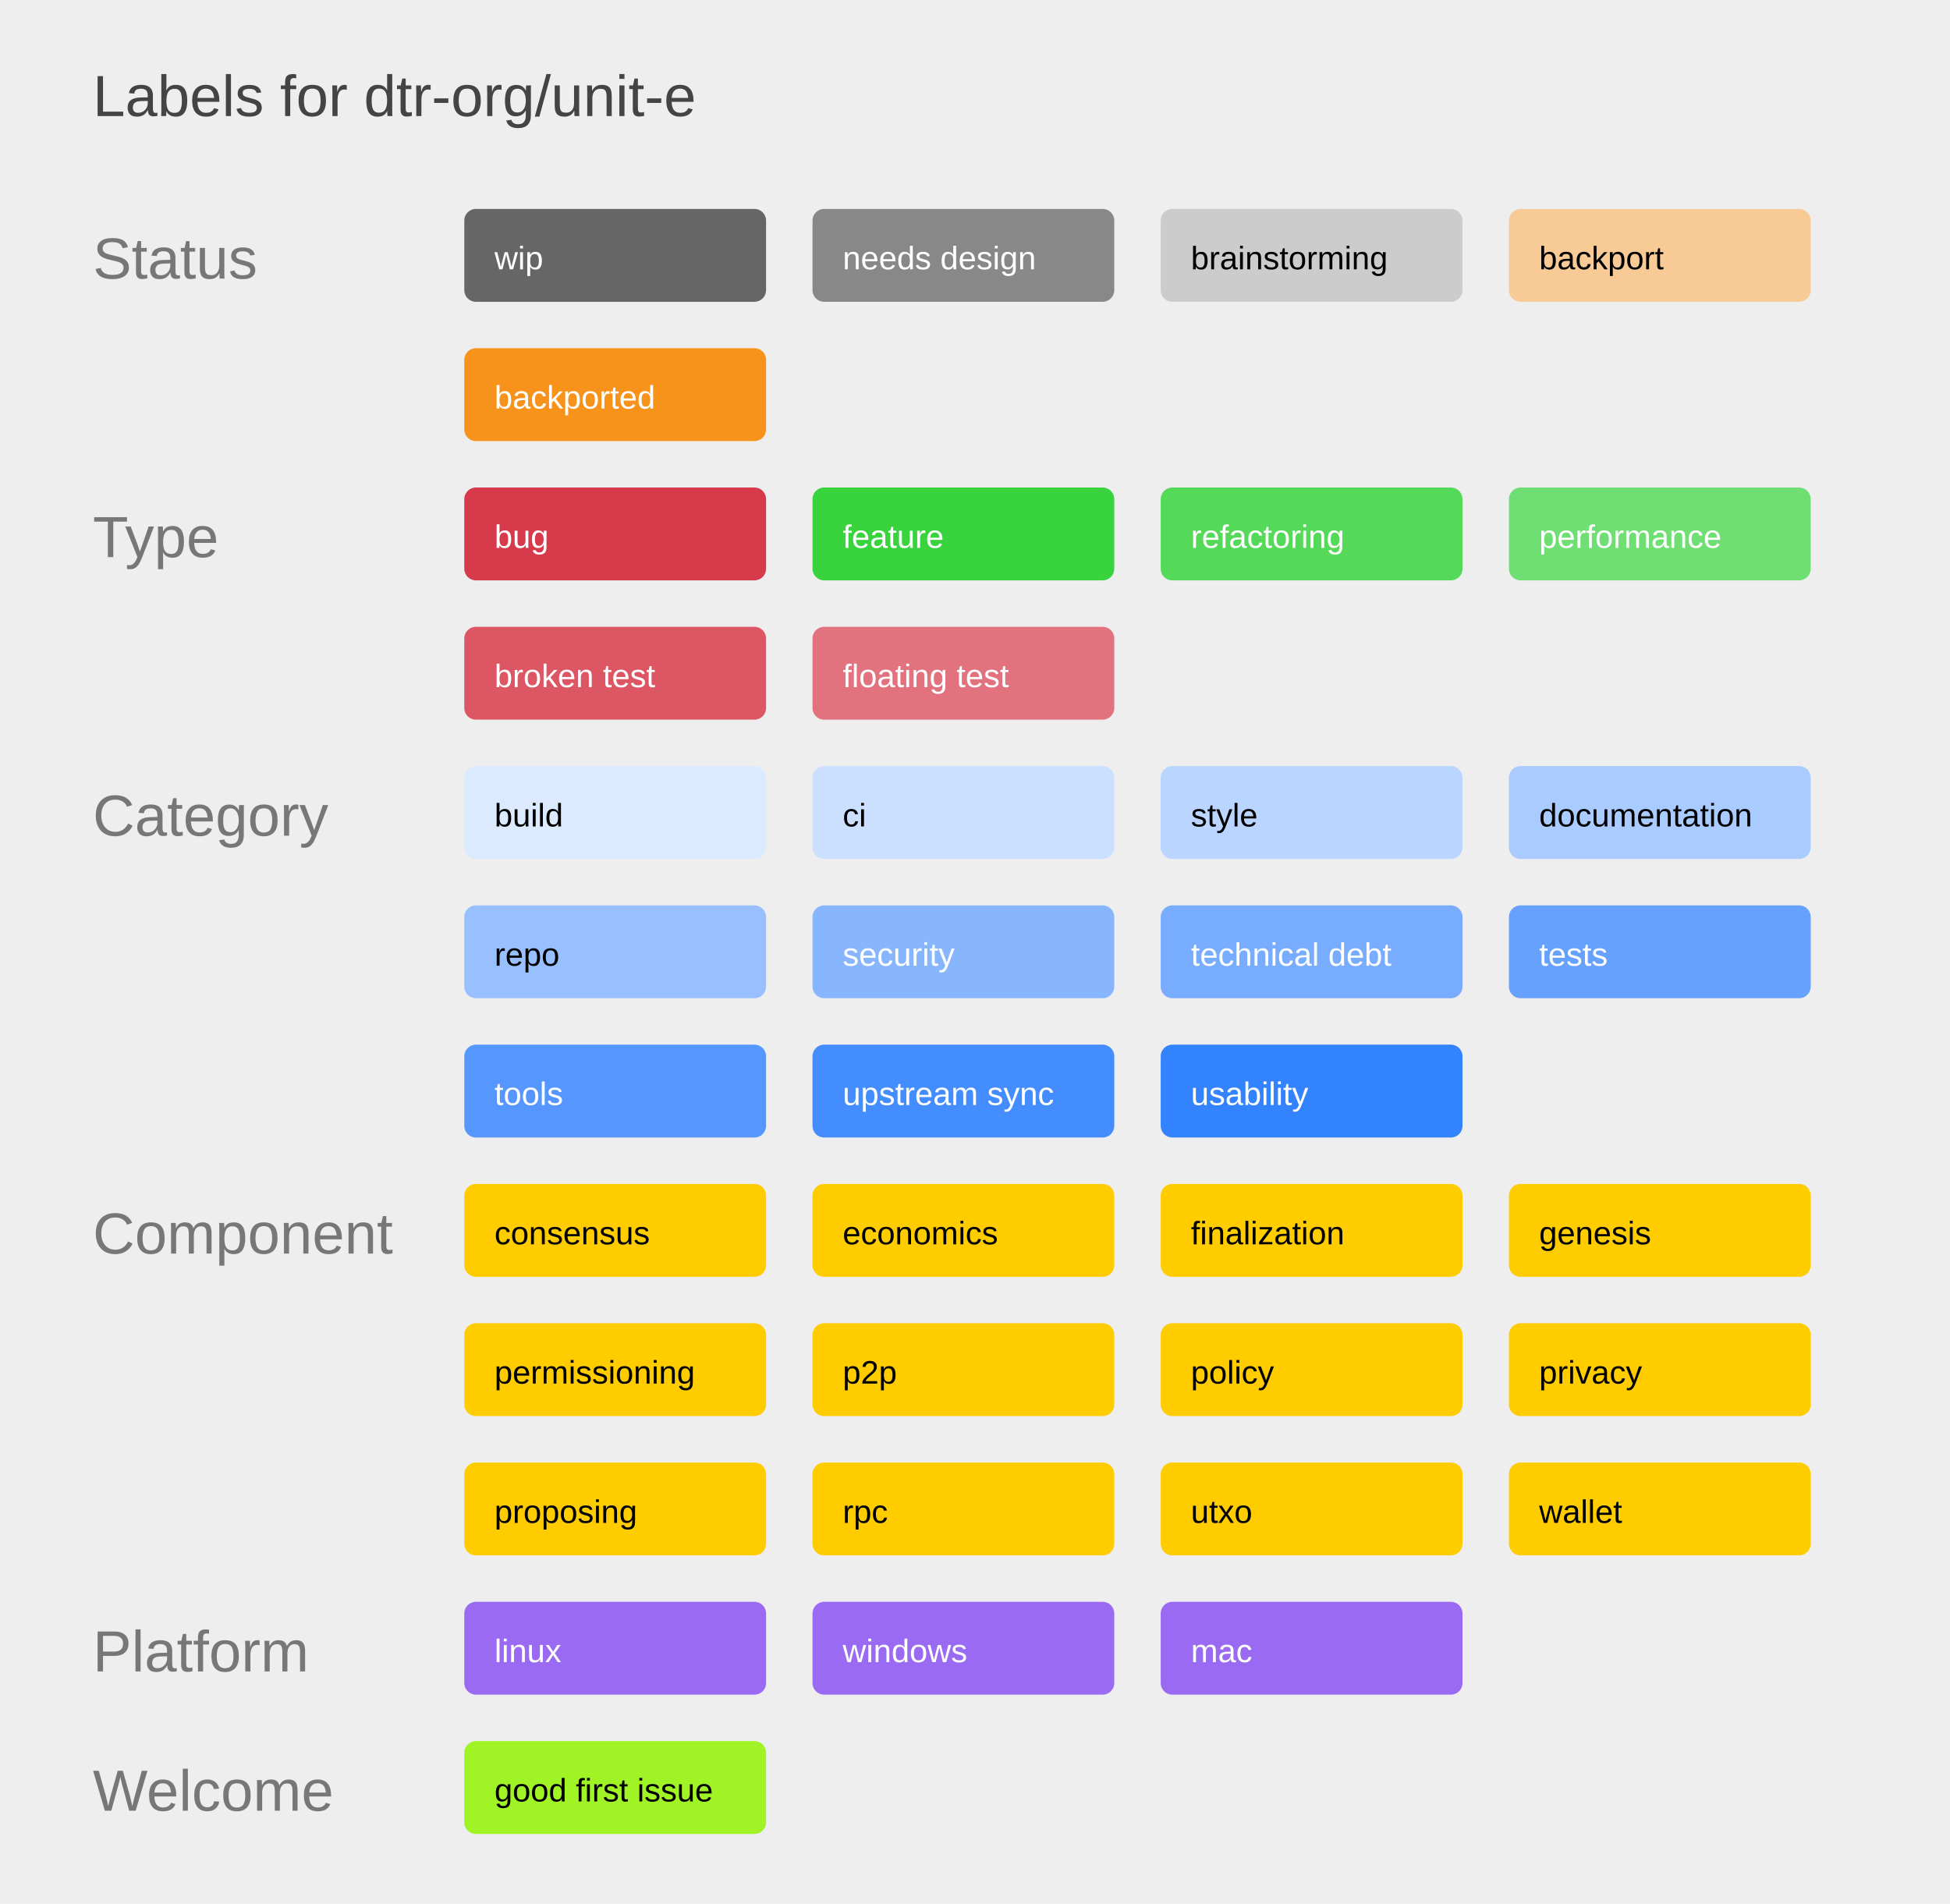
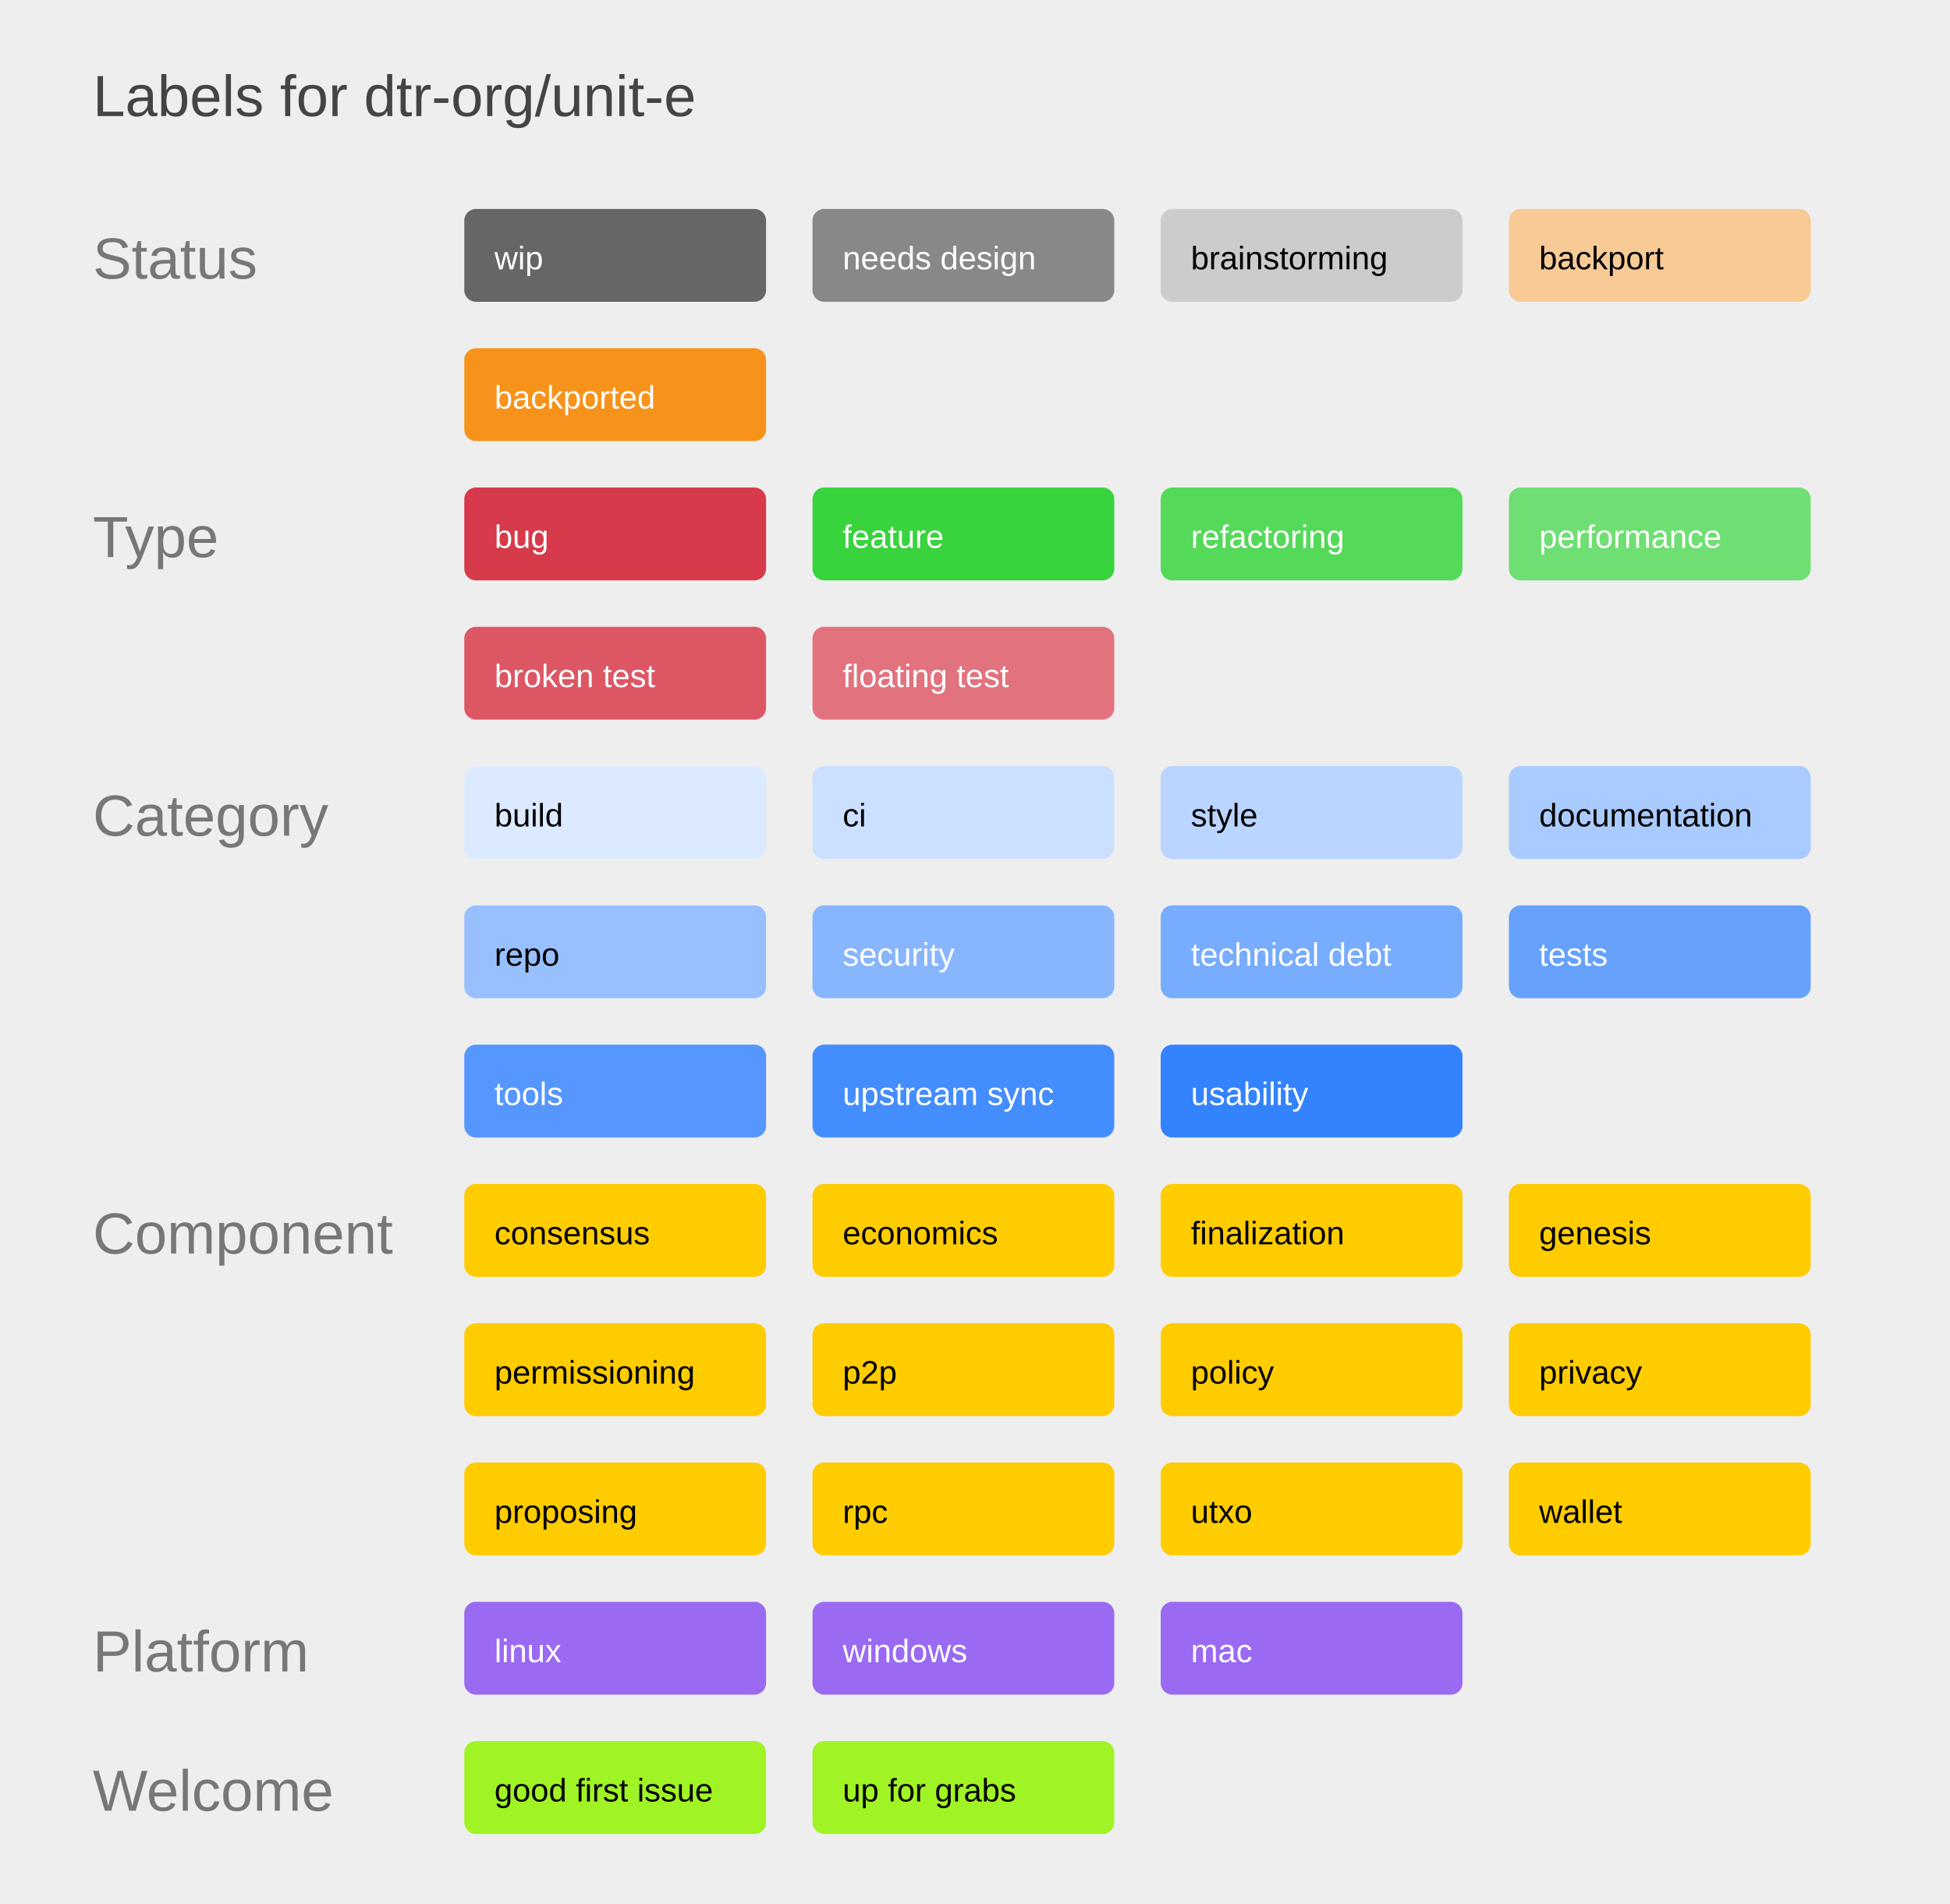
<svg xmlns="http://www.w3.org/2000/svg" width="840" height="820">
  <rect x="0" y="0" width="840" height="820" fill="#eee" />
  <g font-size="25" font-family="arial" fill="#444">
    <text x="40" y="50">
      Labels for dtr-org/unit-e
    </text>
  </g>
  <g font-size="25" font-family="arial" fill="#777">
    <text x="40" y="120">
      Status
    </text>
  </g>
  <rect x="200" y="90" width="130" height="40" fill="#666666" rx="5" />
  <g font-size="14" font-family="arial" fill="white">
    <text x="213" y="116">
      wip
    </text>
  </g>
  <rect x="350" y="90" width="130" height="40" fill="#888888" rx="5" />
  <g font-size="14" font-family="arial" fill="white">
    <text x="363" y="116">
      needs design
    </text>
  </g>
  <rect x="500" y="90" width="130" height="40" fill="#cccccc" rx="5" />
  <g font-size="14" font-family="arial" fill="black">
    <text x="513" y="116">
      brainstorming
    </text>
  </g>
  <rect x="650" y="90" width="130" height="40" fill="#f7ca96" rx="5" />
  <g font-size="14" font-family="arial" fill="black">
    <text x="663" y="116">
      backport
    </text>
  </g>
  <rect x="200" y="150" width="130" height="40" fill="#f7931a" rx="5" />
  <g font-size="14" font-family="arial" fill="white">
    <text x="213" y="176">
      backported
    </text>
  </g>
  <g font-size="25" font-family="arial" fill="#777">
    <text x="40" y="240">
      Type
    </text>
  </g>
  <rect x="200" y="210" width="130" height="40" fill="#d73a4a" rx="5" />
  <g font-size="14" font-family="arial" fill="white">
    <text x="213" y="236">
      bug
    </text>
  </g>
  <rect x="350" y="210" width="130" height="40" fill="#38d33d" rx="5" />
  <g font-size="14" font-family="arial" fill="white">
    <text x="363" y="236">
      feature
    </text>
  </g>
  <rect x="500" y="210" width="130" height="40" fill="#54d958" rx="5" />
  <g font-size="14" font-family="arial" fill="white">
    <text x="513" y="236">
      refactoring
    </text>
  </g>
  <rect x="650" y="210" width="130" height="40" fill="#6fdf73" rx="5" />
  <g font-size="14" font-family="arial" fill="white">
    <text x="663" y="236">
      performance
    </text>
  </g>
  <rect x="200" y="270" width="130" height="40" fill="#dd5664" rx="5" />
  <g font-size="14" font-family="arial" fill="white">
    <text x="213" y="296">
      broken test
    </text>
  </g>
  <rect x="350" y="270" width="130" height="40" fill="#e2727e" rx="5" />
  <g font-size="14" font-family="arial" fill="white">
    <text x="363" y="296">
      floating test
    </text>
  </g>
  <g font-size="25" font-family="arial" fill="#777">
    <text x="40" y="360">
      Category
    </text>
  </g>
  <rect x="200" y="330" width="130" height="40" fill="#dceaff" rx="5" />
  <g font-size="14" font-family="arial" fill="black">
    <text x="213" y="356">
      build
    </text>
  </g>
  <rect x="350" y="330" width="130" height="40" fill="#cbdfff" rx="5" />
  <g font-size="14" font-family="arial" fill="black">
    <text x="363" y="356">
      ci
    </text>
  </g>
  <rect x="500" y="330" width="130" height="40" fill="#bad5ff" rx="5" />
  <g font-size="14" font-family="arial" fill="black">
    <text x="513" y="356">
      style
    </text>
  </g>
  <rect x="650" y="330" width="130" height="40" fill="#a9cbff" rx="5" />
  <g font-size="14" font-family="arial" fill="black">
    <text x="663" y="356">
      documentation
    </text>
  </g>
  <rect x="200" y="390" width="130" height="40" fill="#98c0ff" rx="5" />
  <g font-size="14" font-family="arial" fill="black">
    <text x="213" y="416">
      repo
    </text>
  </g>
  <rect x="350" y="390" width="130" height="40" fill="#87b6fe" rx="5" />
  <g font-size="14" font-family="arial" fill="white">
    <text x="363" y="416">
      security
    </text>
  </g>
  <rect x="500" y="390" width="130" height="40" fill="#77acfe" rx="5" />
  <g font-size="14" font-family="arial" fill="white">
    <text x="513" y="416">
      technical debt
    </text>
  </g>
  <rect x="650" y="390" width="130" height="40" fill="#66a1fe" rx="5" />
  <g font-size="14" font-family="arial" fill="white">
    <text x="663" y="416">
      tests
    </text>
  </g>
  <rect x="200" y="450" width="130" height="40" fill="#5597fe" rx="5" />
  <g font-size="14" font-family="arial" fill="white">
    <text x="213" y="476">
      tools
    </text>
  </g>
  <rect x="350" y="450" width="130" height="40" fill="#448dfe" rx="5" />
  <g font-size="14" font-family="arial" fill="white">
    <text x="363" y="476">
      upstream sync
    </text>
  </g>
  <rect x="500" y="450" width="130" height="40" fill="#3382fe" rx="5" />
  <g font-size="14" font-family="arial" fill="white">
    <text x="513" y="476">
      usability
    </text>
  </g>
  <g font-size="25" font-family="arial" fill="#777">
    <text x="40" y="540">
      Component
    </text>
  </g>
  <rect x="200" y="510" width="130" height="40" fill="#ffcc00" rx="5" />
  <g font-size="14" font-family="arial" fill="black">
    <text x="213" y="536">
      consensus
    </text>
  </g>
  <rect x="350" y="510" width="130" height="40" fill="#ffcc00" rx="5" />
  <g font-size="14" font-family="arial" fill="black">
    <text x="363" y="536">
      economics
    </text>
  </g>
  <rect x="500" y="510" width="130" height="40" fill="#ffcc00" rx="5" />
  <g font-size="14" font-family="arial" fill="black">
    <text x="513" y="536">
      finalization
    </text>
  </g>
  <rect x="650" y="510" width="130" height="40" fill="#ffcc00" rx="5" />
  <g font-size="14" font-family="arial" fill="black">
    <text x="663" y="536">
      genesis
    </text>
  </g>
  <rect x="200" y="570" width="130" height="40" fill="#ffcc00" rx="5" />
  <g font-size="14" font-family="arial" fill="black">
    <text x="213" y="596">
      permissioning
    </text>
  </g>
  <rect x="350" y="570" width="130" height="40" fill="#ffcc00" rx="5" />
  <g font-size="14" font-family="arial" fill="black">
    <text x="363" y="596">
      p2p
    </text>
  </g>
  <rect x="500" y="570" width="130" height="40" fill="#ffcc00" rx="5" />
  <g font-size="14" font-family="arial" fill="black">
    <text x="513" y="596">
      policy
    </text>
  </g>
  <rect x="650" y="570" width="130" height="40" fill="#ffcc00" rx="5" />
  <g font-size="14" font-family="arial" fill="black">
    <text x="663" y="596">
      privacy
    </text>
  </g>
  <rect x="200" y="630" width="130" height="40" fill="#ffcc00" rx="5" />
  <g font-size="14" font-family="arial" fill="black">
    <text x="213" y="656">
      proposing
    </text>
  </g>
  <rect x="350" y="630" width="130" height="40" fill="#ffcc00" rx="5" />
  <g font-size="14" font-family="arial" fill="black">
    <text x="363" y="656">
      rpc
    </text>
  </g>
  <rect x="500" y="630" width="130" height="40" fill="#ffcc00" rx="5" />
  <g font-size="14" font-family="arial" fill="black">
    <text x="513" y="656">
      utxo
    </text>
  </g>
  <rect x="650" y="630" width="130" height="40" fill="#ffcc00" rx="5" />
  <g font-size="14" font-family="arial" fill="black">
    <text x="663" y="656">
      wallet
    </text>
  </g>
  <g font-size="25" font-family="arial" fill="#777">
    <text x="40" y="720">
      Platform
    </text>
  </g>
  <rect x="200" y="690" width="130" height="40" fill="#9a6af2" rx="5" />
  <g font-size="14" font-family="arial" fill="white">
    <text x="213" y="716">
      linux
    </text>
  </g>
  <rect x="350" y="690" width="130" height="40" fill="#9a6af2" rx="5" />
  <g font-size="14" font-family="arial" fill="white">
    <text x="363" y="716">
      windows
    </text>
  </g>
  <rect x="500" y="690" width="130" height="40" fill="#9a6af2" rx="5" />
  <g font-size="14" font-family="arial" fill="white">
    <text x="513" y="716">
      mac
    </text>
  </g>
  <g font-size="25" font-family="arial" fill="#777">
    <text x="40" y="780">
      Welcome
    </text>
  </g>
  <rect x="200" y="750" width="130" height="40" fill="#a0f324" rx="5" />
  <g font-size="14" font-family="arial" fill="black">
    <text x="213" y="776">
      good first issue
    </text>
  </g>
+   <rect x="350" y="750" width="130" height="40" fill="#a0f324" rx="5" />
+   <g font-size="14" font-family="arial" fill="black">
+     <text x="363" y="776">
+       up for grabs
+     </text>
+   </g>
</svg>
